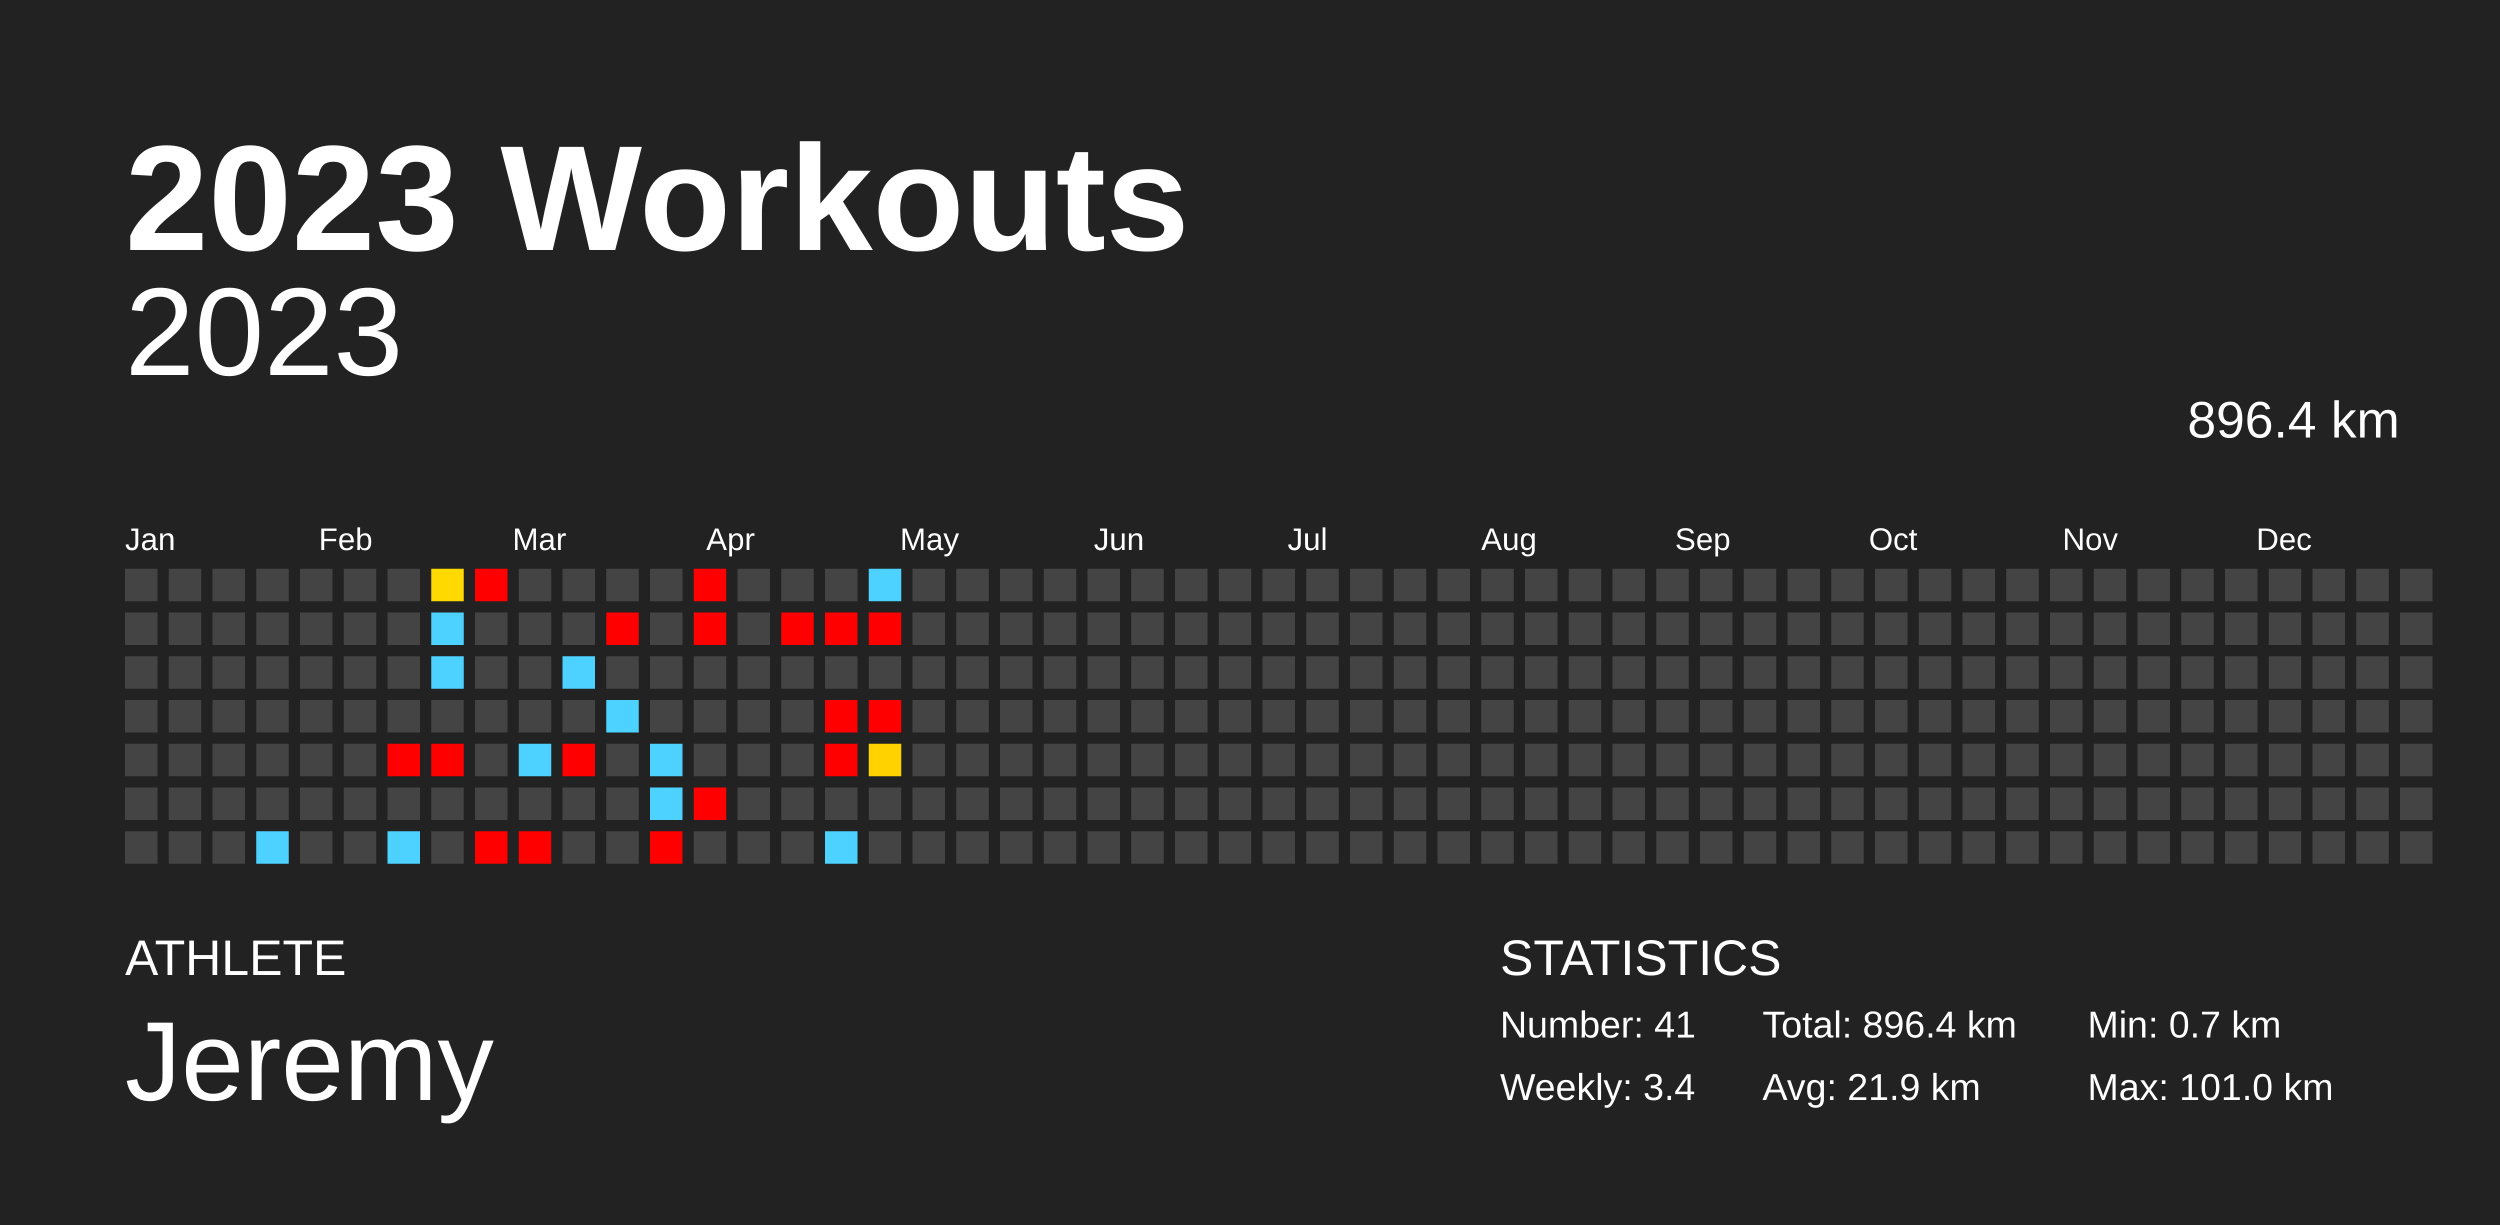
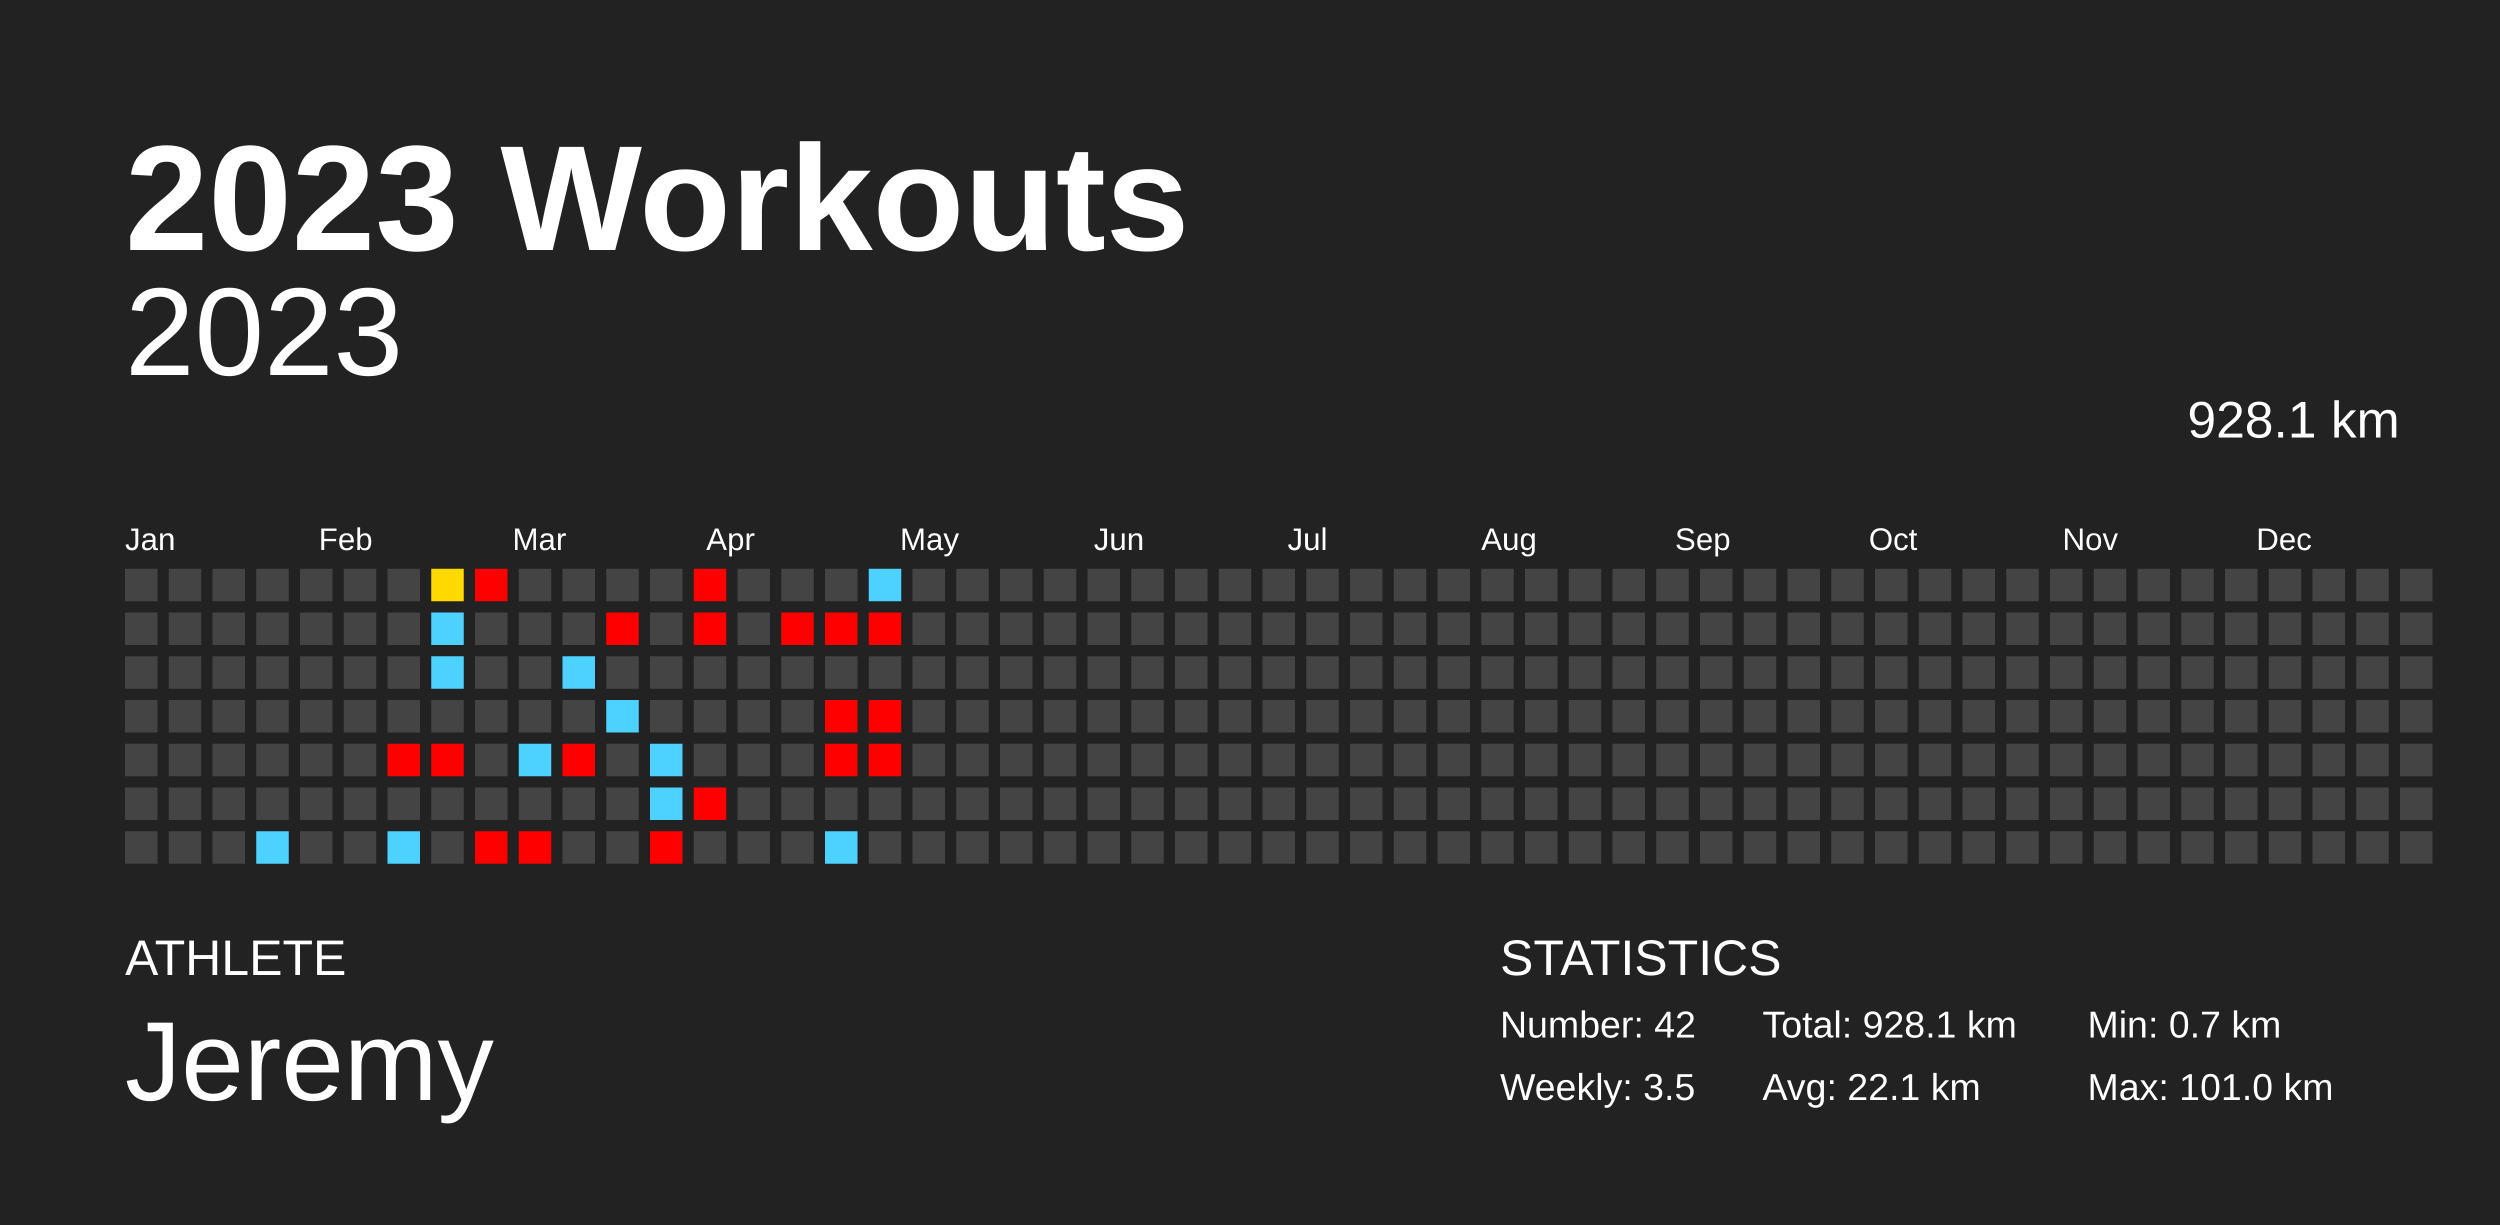
<svg xmlns="http://www.w3.org/2000/svg" baseProfile="full" height="98mm" version="1.1" viewBox="0,0,200,98" width="200mm">
  <defs />
  <rect fill="#222222" height="98" width="200" x="0" y="0" />
  <text fill="#FFFFFF" style="font-size:12px; font-family:Arial; font-weight:bold;" x="10" y="20">2023 Workouts</text>
  <text fill="#FFFFFF" style="font-size:4px; font-family:Arial" x="10" y="78">ATHLETE</text>
  <text fill="#FFFFFF" style="font-size:9px; font-family:Arial" x="10" y="88">Jeremy</text>
  <text fill="#FFFFFF" style="font-size:4px; font-family:Arial" x="120" y="78">STATISTICS</text>
-   <text fill="#FFFFFF" style="font-size:3px; font-family:Arial" x="120" y="83">Number: 41</text>
-   <text fill="#FFFFFF" style="font-size:3px; font-family:Arial" x="120" y="88">Weekly: 3.4</text>
-   <text fill="#FFFFFF" style="font-size:3px; font-family:Arial" x="141" y="83">Total: 896.4 km</text>
-   <text fill="#FFFFFF" style="font-size:3px; font-family:Arial" x="141" y="88">Avg: 21.9 km</text>
+   <text fill="#FFFFFF" style="font-size:3px; font-family:Arial" x="120" y="83">Number: 42</text>
+   <text fill="#FFFFFF" style="font-size:3px; font-family:Arial" x="120" y="88">Weekly: 3.5</text>
+   <text fill="#FFFFFF" style="font-size:3px; font-family:Arial" x="141" y="83">Total: 928.1 km</text>
+   <text fill="#FFFFFF" style="font-size:3px; font-family:Arial" x="141" y="88">Avg: 22.1 km</text>
  <text fill="#FFFFFF" style="font-size:3px; font-family:Arial" x="167" y="83">Min: 0.7 km</text>
  <text fill="#FFFFFF" style="font-size:3px; font-family:Arial" x="167" y="88">Max: 101.0 km</text>
  <text alignment-baseline="hanging" fill="#FFFFFF" style="font-size:10.0px; font-family:Arial;" x="10" y="30">2023</text>
-   <text alignment-baseline="hanging" fill="#FFFFFF" style="font-size:4.125px; font-family:Arial;" x="175" y="35">896.4 km</text>
+   <text alignment-baseline="hanging" fill="#FFFFFF" style="font-size:4.125px; font-family:Arial;" x="175" y="35">928.1 km</text>
  <text fill="#FFFFFF" style="font-size:2.5px; font-family:Arial" x="10.0" y="44">Jan</text>
  <text fill="#FFFFFF" style="font-size:2.5px; font-family:Arial" x="25.5" y="44">Feb</text>
  <text fill="#FFFFFF" style="font-size:2.5px; font-family:Arial" x="41.0" y="44">Mar</text>
  <text fill="#FFFFFF" style="font-size:2.5px; font-family:Arial" x="56.5" y="44">Apr</text>
  <text fill="#FFFFFF" style="font-size:2.5px; font-family:Arial" x="72.0" y="44">May</text>
  <text fill="#FFFFFF" style="font-size:2.5px; font-family:Arial" x="87.5" y="44">Jun</text>
  <text fill="#FFFFFF" style="font-size:2.5px; font-family:Arial" x="103.0" y="44">Jul</text>
  <text fill="#FFFFFF" style="font-size:2.5px; font-family:Arial" x="118.5" y="44">Aug</text>
  <text fill="#FFFFFF" style="font-size:2.5px; font-family:Arial" x="134.0" y="44">Sep</text>
  <text fill="#FFFFFF" style="font-size:2.5px; font-family:Arial" x="149.5" y="44">Oct</text>
  <text fill="#FFFFFF" style="font-size:2.5px; font-family:Arial" x="165.0" y="44">Nov</text>
  <text fill="#FFFFFF" style="font-size:2.5px; font-family:Arial" x="180.5" y="44">Dec</text>
  <rect fill="#444444" height="2.6" width="2.6" x="10.0" y="45.5" />
  <rect fill="#444444" height="2.6" width="2.6" x="10.0" y="49.0" />
  <rect fill="#444444" height="2.6" width="2.6" x="10.0" y="52.5" />
  <rect fill="#444444" height="2.6" width="2.6" x="10.0" y="56.0" />
  <rect fill="#444444" height="2.6" width="2.6" x="10.0" y="59.5" />
  <rect fill="#444444" height="2.6" width="2.6" x="10.0" y="63.0" />
  <rect fill="#444444" height="2.6" width="2.6" x="10.0" y="66.5" />
  <rect fill="#444444" height="2.6" width="2.6" x="13.5" y="45.5" />
  <rect fill="#444444" height="2.6" width="2.6" x="13.5" y="49.0" />
  <rect fill="#444444" height="2.6" width="2.6" x="13.5" y="52.5" />
  <rect fill="#444444" height="2.6" width="2.6" x="13.5" y="56.0" />
  <rect fill="#444444" height="2.6" width="2.6" x="13.5" y="59.5" />
  <rect fill="#444444" height="2.6" width="2.6" x="13.5" y="63.0" />
  <rect fill="#444444" height="2.6" width="2.6" x="13.5" y="66.5" />
  <rect fill="#444444" height="2.6" width="2.6" x="17.0" y="45.5" />
  <rect fill="#444444" height="2.6" width="2.6" x="17.0" y="49.0" />
  <rect fill="#444444" height="2.6" width="2.6" x="17.0" y="52.5" />
  <rect fill="#444444" height="2.6" width="2.6" x="17.0" y="56.0" />
  <rect fill="#444444" height="2.6" width="2.6" x="17.0" y="59.5" />
  <rect fill="#444444" height="2.6" width="2.6" x="17.0" y="63.0" />
  <rect fill="#444444" height="2.6" width="2.6" x="17.0" y="66.5" />
  <rect fill="#444444" height="2.6" width="2.6" x="20.5" y="45.5" />
  <rect fill="#444444" height="2.6" width="2.6" x="20.5" y="49.0" />
  <rect fill="#444444" height="2.6" width="2.6" x="20.5" y="52.5" />
  <rect fill="#444444" height="2.6" width="2.6" x="20.5" y="56.0" />
  <rect fill="#444444" height="2.6" width="2.6" x="20.5" y="59.5" />
  <rect fill="#444444" height="2.6" width="2.6" x="20.5" y="63.0" />
  <rect fill="#4dd2ff" height="2.6" width="2.6" x="20.5" y="66.5" />
  <rect fill="#444444" height="2.6" width="2.6" x="24.0" y="45.5" />
  <rect fill="#444444" height="2.6" width="2.6" x="24.0" y="49.0" />
  <rect fill="#444444" height="2.6" width="2.6" x="24.0" y="52.5" />
  <rect fill="#444444" height="2.6" width="2.6" x="24.0" y="56.0" />
  <rect fill="#444444" height="2.6" width="2.6" x="24.0" y="59.5" />
  <rect fill="#444444" height="2.6" width="2.6" x="24.0" y="63.0" />
  <rect fill="#444444" height="2.6" width="2.6" x="24.0" y="66.5" />
  <rect fill="#444444" height="2.6" width="2.6" x="27.5" y="45.5" />
  <rect fill="#444444" height="2.6" width="2.6" x="27.5" y="49.0" />
  <rect fill="#444444" height="2.6" width="2.6" x="27.5" y="52.5" />
  <rect fill="#444444" height="2.6" width="2.6" x="27.5" y="56.0" />
  <rect fill="#444444" height="2.6" width="2.6" x="27.5" y="59.5" />
  <rect fill="#444444" height="2.6" width="2.6" x="27.5" y="63.0" />
  <rect fill="#444444" height="2.6" width="2.6" x="27.5" y="66.5" />
  <rect fill="#444444" height="2.6" width="2.6" x="31.0" y="45.5" />
  <rect fill="#444444" height="2.6" width="2.6" x="31.0" y="49.0" />
  <rect fill="#444444" height="2.6" width="2.6" x="31.0" y="52.5" />
  <rect fill="#444444" height="2.6" width="2.6" x="31.0" y="56.0" />
  <rect fill="red" height="2.6" width="2.6" x="31.0" y="59.5" />
  <rect fill="#444444" height="2.6" width="2.6" x="31.0" y="63.0" />
  <rect fill="#4dd2ff" height="2.6" width="2.6" x="31.0" y="66.5" />
  <rect fill="#ffd900" height="2.6" width="2.6" x="34.5" y="45.5" />
  <rect fill="#4dd2ff" height="2.6" width="2.6" x="34.5" y="49.0" />
  <rect fill="#4dd2ff" height="2.6" width="2.6" x="34.5" y="52.5" />
  <rect fill="#444444" height="2.6" width="2.6" x="34.5" y="56.0" />
  <rect fill="red" height="2.6" width="2.6" x="34.5" y="59.5" />
  <rect fill="#444444" height="2.6" width="2.6" x="34.5" y="63.0" />
  <rect fill="#444444" height="2.6" width="2.6" x="34.5" y="66.5" />
  <rect fill="red" height="2.6" width="2.6" x="38.0" y="45.5" />
  <rect fill="#444444" height="2.6" width="2.6" x="38.0" y="49.0" />
  <rect fill="#444444" height="2.6" width="2.6" x="38.0" y="52.5" />
  <rect fill="#444444" height="2.6" width="2.6" x="38.0" y="56.0" />
  <rect fill="#444444" height="2.6" width="2.6" x="38.0" y="59.5" />
  <rect fill="#444444" height="2.6" width="2.6" x="38.0" y="63.0" />
  <rect fill="red" height="2.6" width="2.6" x="38.0" y="66.5" />
  <rect fill="#444444" height="2.6" width="2.6" x="41.5" y="45.5" />
  <rect fill="#444444" height="2.6" width="2.6" x="41.5" y="49.0" />
  <rect fill="#444444" height="2.6" width="2.6" x="41.5" y="52.5" />
  <rect fill="#444444" height="2.6" width="2.6" x="41.5" y="56.0" />
  <rect fill="#4dd2ff" height="2.6" width="2.6" x="41.5" y="59.5" />
  <rect fill="#444444" height="2.6" width="2.6" x="41.5" y="63.0" />
  <rect fill="red" height="2.6" width="2.6" x="41.5" y="66.5" />
  <rect fill="#444444" height="2.6" width="2.6" x="45.0" y="45.5" />
  <rect fill="#444444" height="2.6" width="2.6" x="45.0" y="49.0" />
  <rect fill="#4dd2ff" height="2.6" width="2.6" x="45.0" y="52.5" />
  <rect fill="#444444" height="2.6" width="2.6" x="45.0" y="56.0" />
  <rect fill="red" height="2.6" width="2.6" x="45.0" y="59.5" />
  <rect fill="#444444" height="2.6" width="2.6" x="45.0" y="63.0" />
  <rect fill="#444444" height="2.6" width="2.6" x="45.0" y="66.5" />
  <rect fill="#444444" height="2.6" width="2.6" x="48.5" y="45.5" />
  <rect fill="red" height="2.6" width="2.6" x="48.5" y="49.0" />
  <rect fill="#444444" height="2.6" width="2.6" x="48.5" y="52.5" />
  <rect fill="#4dd2ff" height="2.6" width="2.6" x="48.5" y="56.0" />
  <rect fill="#444444" height="2.6" width="2.6" x="48.5" y="59.5" />
  <rect fill="#444444" height="2.6" width="2.6" x="48.5" y="63.0" />
  <rect fill="#444444" height="2.6" width="2.6" x="48.5" y="66.5" />
  <rect fill="#444444" height="2.6" width="2.6" x="52.0" y="45.5" />
  <rect fill="#444444" height="2.6" width="2.6" x="52.0" y="49.0" />
  <rect fill="#444444" height="2.6" width="2.6" x="52.0" y="52.5" />
  <rect fill="#444444" height="2.6" width="2.6" x="52.0" y="56.0" />
  <rect fill="#4dd2ff" height="2.6" width="2.6" x="52.0" y="59.5" />
  <rect fill="#4dd2ff" height="2.6" width="2.6" x="52.0" y="63.0" />
  <rect fill="red" height="2.6" width="2.6" x="52.0" y="66.5" />
  <rect fill="red" height="2.6" width="2.6" x="55.5" y="45.5" />
  <rect fill="red" height="2.6" width="2.6" x="55.5" y="49.0" />
  <rect fill="#444444" height="2.6" width="2.6" x="55.5" y="52.5" />
  <rect fill="#444444" height="2.6" width="2.6" x="55.5" y="56.0" />
  <rect fill="#444444" height="2.6" width="2.6" x="55.5" y="59.5" />
  <rect fill="red" height="2.6" width="2.6" x="55.5" y="63.0" />
  <rect fill="#444444" height="2.6" width="2.6" x="55.5" y="66.5" />
  <rect fill="#444444" height="2.6" width="2.6" x="59.0" y="45.5" />
  <rect fill="#444444" height="2.6" width="2.6" x="59.0" y="49.0" />
  <rect fill="#444444" height="2.6" width="2.6" x="59.0" y="52.5" />
  <rect fill="#444444" height="2.6" width="2.6" x="59.0" y="56.0" />
  <rect fill="#444444" height="2.6" width="2.6" x="59.0" y="59.5" />
  <rect fill="#444444" height="2.6" width="2.6" x="59.0" y="63.0" />
  <rect fill="#444444" height="2.6" width="2.6" x="59.0" y="66.5" />
  <rect fill="#444444" height="2.6" width="2.6" x="62.5" y="45.5" />
  <rect fill="red" height="2.6" width="2.6" x="62.5" y="49.0" />
  <rect fill="#444444" height="2.6" width="2.6" x="62.5" y="52.5" />
  <rect fill="#444444" height="2.6" width="2.6" x="62.5" y="56.0" />
  <rect fill="#444444" height="2.6" width="2.6" x="62.5" y="59.5" />
  <rect fill="#444444" height="2.6" width="2.6" x="62.5" y="63.0" />
  <rect fill="#444444" height="2.6" width="2.6" x="62.5" y="66.5" />
  <rect fill="#444444" height="2.6" width="2.6" x="66.0" y="45.5" />
  <rect fill="red" height="2.6" width="2.6" x="66.0" y="49.0" />
  <rect fill="#444444" height="2.6" width="2.6" x="66.0" y="52.5" />
  <rect fill="red" height="2.6" width="2.6" x="66.0" y="56.0" />
  <rect fill="red" height="2.6" width="2.6" x="66.0" y="59.5" />
  <rect fill="#444444" height="2.6" width="2.6" x="66.0" y="63.0" />
  <rect fill="#4dd2ff" height="2.6" width="2.6" x="66.0" y="66.5" />
  <rect fill="#4dd2ff" height="2.6" width="2.6" x="69.5" y="45.5" />
  <rect fill="red" height="2.6" width="2.6" x="69.5" y="49.0" />
  <rect fill="#444444" height="2.6" width="2.6" x="69.5" y="52.5" />
  <rect fill="red" height="2.6" width="2.6" x="69.5" y="56.0" />
-   <rect fill="#ffd200" height="2.6" width="2.6" x="69.5" y="59.5" />
+   <rect fill="red" height="2.6" width="2.6" x="69.5" y="59.5" />
  <rect fill="#444444" height="2.6" width="2.6" x="69.5" y="63.0" />
  <rect fill="#444444" height="2.6" width="2.6" x="69.5" y="66.5" />
  <rect fill="#444444" height="2.6" width="2.6" x="73.0" y="45.5" />
  <rect fill="#444444" height="2.6" width="2.6" x="73.0" y="49.0" />
  <rect fill="#444444" height="2.6" width="2.6" x="73.0" y="52.5" />
  <rect fill="#444444" height="2.6" width="2.6" x="73.0" y="56.0" />
  <rect fill="#444444" height="2.6" width="2.6" x="73.0" y="59.5" />
  <rect fill="#444444" height="2.6" width="2.6" x="73.0" y="63.0" />
  <rect fill="#444444" height="2.6" width="2.6" x="73.0" y="66.5" />
  <rect fill="#444444" height="2.6" width="2.6" x="76.5" y="45.5" />
  <rect fill="#444444" height="2.6" width="2.6" x="76.5" y="49.0" />
  <rect fill="#444444" height="2.6" width="2.6" x="76.5" y="52.5" />
  <rect fill="#444444" height="2.6" width="2.6" x="76.5" y="56.0" />
  <rect fill="#444444" height="2.6" width="2.6" x="76.5" y="59.5" />
  <rect fill="#444444" height="2.6" width="2.6" x="76.5" y="63.0" />
  <rect fill="#444444" height="2.6" width="2.6" x="76.5" y="66.5" />
  <rect fill="#444444" height="2.6" width="2.6" x="80.0" y="45.5" />
  <rect fill="#444444" height="2.6" width="2.6" x="80.0" y="49.0" />
  <rect fill="#444444" height="2.6" width="2.6" x="80.0" y="52.5" />
  <rect fill="#444444" height="2.6" width="2.6" x="80.0" y="56.0" />
  <rect fill="#444444" height="2.6" width="2.6" x="80.0" y="59.5" />
  <rect fill="#444444" height="2.6" width="2.6" x="80.0" y="63.0" />
  <rect fill="#444444" height="2.6" width="2.6" x="80.0" y="66.5" />
  <rect fill="#444444" height="2.6" width="2.6" x="83.5" y="45.5" />
  <rect fill="#444444" height="2.6" width="2.6" x="83.5" y="49.0" />
  <rect fill="#444444" height="2.6" width="2.6" x="83.5" y="52.5" />
  <rect fill="#444444" height="2.6" width="2.6" x="83.5" y="56.0" />
  <rect fill="#444444" height="2.6" width="2.6" x="83.5" y="59.5" />
  <rect fill="#444444" height="2.6" width="2.6" x="83.5" y="63.0" />
  <rect fill="#444444" height="2.6" width="2.6" x="83.5" y="66.5" />
  <rect fill="#444444" height="2.6" width="2.6" x="87.0" y="45.5" />
  <rect fill="#444444" height="2.6" width="2.6" x="87.0" y="49.0" />
  <rect fill="#444444" height="2.6" width="2.6" x="87.0" y="52.5" />
  <rect fill="#444444" height="2.6" width="2.6" x="87.0" y="56.0" />
  <rect fill="#444444" height="2.6" width="2.6" x="87.0" y="59.5" />
  <rect fill="#444444" height="2.6" width="2.6" x="87.0" y="63.0" />
  <rect fill="#444444" height="2.6" width="2.6" x="87.0" y="66.5" />
  <rect fill="#444444" height="2.6" width="2.6" x="90.5" y="45.5" />
  <rect fill="#444444" height="2.6" width="2.6" x="90.5" y="49.0" />
  <rect fill="#444444" height="2.6" width="2.6" x="90.5" y="52.5" />
  <rect fill="#444444" height="2.6" width="2.6" x="90.5" y="56.0" />
  <rect fill="#444444" height="2.6" width="2.6" x="90.5" y="59.5" />
  <rect fill="#444444" height="2.6" width="2.6" x="90.5" y="63.0" />
  <rect fill="#444444" height="2.6" width="2.6" x="90.5" y="66.5" />
  <rect fill="#444444" height="2.6" width="2.6" x="94.0" y="45.5" />
  <rect fill="#444444" height="2.6" width="2.6" x="94.0" y="49.0" />
  <rect fill="#444444" height="2.6" width="2.6" x="94.0" y="52.5" />
  <rect fill="#444444" height="2.6" width="2.6" x="94.0" y="56.0" />
  <rect fill="#444444" height="2.6" width="2.6" x="94.0" y="59.5" />
  <rect fill="#444444" height="2.6" width="2.6" x="94.0" y="63.0" />
  <rect fill="#444444" height="2.6" width="2.6" x="94.0" y="66.5" />
  <rect fill="#444444" height="2.6" width="2.6" x="97.5" y="45.5" />
  <rect fill="#444444" height="2.6" width="2.6" x="97.5" y="49.0" />
  <rect fill="#444444" height="2.6" width="2.6" x="97.5" y="52.5" />
  <rect fill="#444444" height="2.6" width="2.6" x="97.5" y="56.0" />
  <rect fill="#444444" height="2.6" width="2.6" x="97.5" y="59.5" />
  <rect fill="#444444" height="2.6" width="2.6" x="97.5" y="63.0" />
  <rect fill="#444444" height="2.6" width="2.6" x="97.5" y="66.5" />
  <rect fill="#444444" height="2.6" width="2.6" x="101.0" y="45.5" />
  <rect fill="#444444" height="2.6" width="2.6" x="101.0" y="49.0" />
  <rect fill="#444444" height="2.6" width="2.6" x="101.0" y="52.5" />
  <rect fill="#444444" height="2.6" width="2.6" x="101.0" y="56.0" />
  <rect fill="#444444" height="2.6" width="2.6" x="101.0" y="59.5" />
  <rect fill="#444444" height="2.6" width="2.6" x="101.0" y="63.0" />
  <rect fill="#444444" height="2.6" width="2.6" x="101.0" y="66.5" />
  <rect fill="#444444" height="2.6" width="2.6" x="104.5" y="45.5" />
  <rect fill="#444444" height="2.6" width="2.6" x="104.5" y="49.0" />
  <rect fill="#444444" height="2.6" width="2.6" x="104.5" y="52.5" />
  <rect fill="#444444" height="2.6" width="2.6" x="104.5" y="56.0" />
  <rect fill="#444444" height="2.6" width="2.6" x="104.5" y="59.5" />
  <rect fill="#444444" height="2.6" width="2.6" x="104.5" y="63.0" />
  <rect fill="#444444" height="2.6" width="2.6" x="104.5" y="66.5" />
  <rect fill="#444444" height="2.6" width="2.6" x="108.0" y="45.5" />
  <rect fill="#444444" height="2.6" width="2.6" x="108.0" y="49.0" />
  <rect fill="#444444" height="2.6" width="2.6" x="108.0" y="52.5" />
  <rect fill="#444444" height="2.6" width="2.6" x="108.0" y="56.0" />
  <rect fill="#444444" height="2.6" width="2.6" x="108.0" y="59.5" />
  <rect fill="#444444" height="2.6" width="2.6" x="108.0" y="63.0" />
  <rect fill="#444444" height="2.6" width="2.6" x="108.0" y="66.5" />
  <rect fill="#444444" height="2.6" width="2.6" x="111.5" y="45.5" />
  <rect fill="#444444" height="2.6" width="2.6" x="111.5" y="49.0" />
  <rect fill="#444444" height="2.6" width="2.6" x="111.5" y="52.5" />
  <rect fill="#444444" height="2.6" width="2.6" x="111.5" y="56.0" />
  <rect fill="#444444" height="2.6" width="2.6" x="111.5" y="59.5" />
  <rect fill="#444444" height="2.6" width="2.6" x="111.5" y="63.0" />
  <rect fill="#444444" height="2.6" width="2.6" x="111.5" y="66.5" />
  <rect fill="#444444" height="2.6" width="2.6" x="115.0" y="45.5" />
  <rect fill="#444444" height="2.6" width="2.6" x="115.0" y="49.0" />
  <rect fill="#444444" height="2.6" width="2.6" x="115.0" y="52.5" />
  <rect fill="#444444" height="2.6" width="2.6" x="115.0" y="56.0" />
  <rect fill="#444444" height="2.6" width="2.6" x="115.0" y="59.5" />
  <rect fill="#444444" height="2.6" width="2.6" x="115.0" y="63.0" />
  <rect fill="#444444" height="2.6" width="2.6" x="115.0" y="66.5" />
  <rect fill="#444444" height="2.6" width="2.6" x="118.5" y="45.5" />
  <rect fill="#444444" height="2.6" width="2.6" x="118.5" y="49.0" />
  <rect fill="#444444" height="2.6" width="2.6" x="118.5" y="52.5" />
  <rect fill="#444444" height="2.6" width="2.6" x="118.5" y="56.0" />
  <rect fill="#444444" height="2.6" width="2.6" x="118.5" y="59.5" />
  <rect fill="#444444" height="2.6" width="2.6" x="118.5" y="63.0" />
  <rect fill="#444444" height="2.6" width="2.6" x="118.5" y="66.5" />
  <rect fill="#444444" height="2.6" width="2.6" x="122.0" y="45.5" />
  <rect fill="#444444" height="2.6" width="2.6" x="122.0" y="49.0" />
  <rect fill="#444444" height="2.6" width="2.6" x="122.0" y="52.5" />
  <rect fill="#444444" height="2.6" width="2.6" x="122.0" y="56.0" />
  <rect fill="#444444" height="2.6" width="2.6" x="122.0" y="59.5" />
  <rect fill="#444444" height="2.6" width="2.6" x="122.0" y="63.0" />
  <rect fill="#444444" height="2.6" width="2.6" x="122.0" y="66.5" />
  <rect fill="#444444" height="2.6" width="2.6" x="125.5" y="45.5" />
  <rect fill="#444444" height="2.6" width="2.6" x="125.5" y="49.0" />
  <rect fill="#444444" height="2.6" width="2.6" x="125.5" y="52.5" />
  <rect fill="#444444" height="2.6" width="2.6" x="125.5" y="56.0" />
  <rect fill="#444444" height="2.6" width="2.6" x="125.5" y="59.5" />
  <rect fill="#444444" height="2.6" width="2.6" x="125.5" y="63.0" />
  <rect fill="#444444" height="2.6" width="2.6" x="125.5" y="66.5" />
  <rect fill="#444444" height="2.6" width="2.6" x="129.0" y="45.5" />
  <rect fill="#444444" height="2.6" width="2.6" x="129.0" y="49.0" />
  <rect fill="#444444" height="2.6" width="2.6" x="129.0" y="52.5" />
  <rect fill="#444444" height="2.6" width="2.6" x="129.0" y="56.0" />
  <rect fill="#444444" height="2.6" width="2.6" x="129.0" y="59.5" />
  <rect fill="#444444" height="2.6" width="2.6" x="129.0" y="63.0" />
  <rect fill="#444444" height="2.6" width="2.6" x="129.0" y="66.5" />
  <rect fill="#444444" height="2.6" width="2.6" x="132.5" y="45.5" />
  <rect fill="#444444" height="2.6" width="2.6" x="132.5" y="49.0" />
  <rect fill="#444444" height="2.6" width="2.6" x="132.5" y="52.5" />
  <rect fill="#444444" height="2.6" width="2.6" x="132.5" y="56.0" />
  <rect fill="#444444" height="2.6" width="2.6" x="132.5" y="59.5" />
  <rect fill="#444444" height="2.6" width="2.6" x="132.5" y="63.0" />
  <rect fill="#444444" height="2.6" width="2.6" x="132.5" y="66.5" />
  <rect fill="#444444" height="2.6" width="2.6" x="136.0" y="45.5" />
  <rect fill="#444444" height="2.6" width="2.6" x="136.0" y="49.0" />
  <rect fill="#444444" height="2.6" width="2.6" x="136.0" y="52.5" />
  <rect fill="#444444" height="2.6" width="2.6" x="136.0" y="56.0" />
  <rect fill="#444444" height="2.6" width="2.6" x="136.0" y="59.5" />
  <rect fill="#444444" height="2.6" width="2.6" x="136.0" y="63.0" />
  <rect fill="#444444" height="2.6" width="2.6" x="136.0" y="66.5" />
  <rect fill="#444444" height="2.6" width="2.6" x="139.5" y="45.5" />
  <rect fill="#444444" height="2.6" width="2.6" x="139.5" y="49.0" />
  <rect fill="#444444" height="2.6" width="2.6" x="139.5" y="52.5" />
  <rect fill="#444444" height="2.6" width="2.6" x="139.5" y="56.0" />
  <rect fill="#444444" height="2.6" width="2.6" x="139.5" y="59.5" />
  <rect fill="#444444" height="2.6" width="2.6" x="139.5" y="63.0" />
  <rect fill="#444444" height="2.6" width="2.6" x="139.5" y="66.5" />
  <rect fill="#444444" height="2.6" width="2.6" x="143.0" y="45.5" />
  <rect fill="#444444" height="2.6" width="2.6" x="143.0" y="49.0" />
  <rect fill="#444444" height="2.6" width="2.6" x="143.0" y="52.5" />
  <rect fill="#444444" height="2.6" width="2.6" x="143.0" y="56.0" />
  <rect fill="#444444" height="2.6" width="2.6" x="143.0" y="59.5" />
  <rect fill="#444444" height="2.6" width="2.6" x="143.0" y="63.0" />
  <rect fill="#444444" height="2.6" width="2.6" x="143.0" y="66.5" />
  <rect fill="#444444" height="2.6" width="2.6" x="146.5" y="45.5" />
  <rect fill="#444444" height="2.6" width="2.6" x="146.5" y="49.0" />
  <rect fill="#444444" height="2.6" width="2.6" x="146.5" y="52.5" />
  <rect fill="#444444" height="2.6" width="2.6" x="146.5" y="56.0" />
  <rect fill="#444444" height="2.6" width="2.6" x="146.5" y="59.5" />
  <rect fill="#444444" height="2.6" width="2.6" x="146.5" y="63.0" />
  <rect fill="#444444" height="2.6" width="2.6" x="146.5" y="66.5" />
  <rect fill="#444444" height="2.6" width="2.6" x="150.0" y="45.5" />
  <rect fill="#444444" height="2.6" width="2.6" x="150.0" y="49.0" />
  <rect fill="#444444" height="2.6" width="2.6" x="150.0" y="52.5" />
  <rect fill="#444444" height="2.6" width="2.6" x="150.0" y="56.0" />
  <rect fill="#444444" height="2.6" width="2.6" x="150.0" y="59.5" />
  <rect fill="#444444" height="2.6" width="2.6" x="150.0" y="63.0" />
  <rect fill="#444444" height="2.6" width="2.6" x="150.0" y="66.5" />
  <rect fill="#444444" height="2.6" width="2.6" x="153.5" y="45.5" />
  <rect fill="#444444" height="2.6" width="2.6" x="153.5" y="49.0" />
  <rect fill="#444444" height="2.6" width="2.6" x="153.5" y="52.5" />
  <rect fill="#444444" height="2.6" width="2.6" x="153.5" y="56.0" />
  <rect fill="#444444" height="2.6" width="2.6" x="153.5" y="59.5" />
  <rect fill="#444444" height="2.6" width="2.6" x="153.5" y="63.0" />
  <rect fill="#444444" height="2.6" width="2.6" x="153.5" y="66.5" />
  <rect fill="#444444" height="2.6" width="2.6" x="157.0" y="45.5" />
  <rect fill="#444444" height="2.6" width="2.6" x="157.0" y="49.0" />
  <rect fill="#444444" height="2.6" width="2.6" x="157.0" y="52.5" />
  <rect fill="#444444" height="2.6" width="2.6" x="157.0" y="56.0" />
  <rect fill="#444444" height="2.6" width="2.6" x="157.0" y="59.5" />
  <rect fill="#444444" height="2.6" width="2.6" x="157.0" y="63.0" />
  <rect fill="#444444" height="2.6" width="2.6" x="157.0" y="66.5" />
  <rect fill="#444444" height="2.6" width="2.6" x="160.5" y="45.5" />
  <rect fill="#444444" height="2.6" width="2.6" x="160.5" y="49.0" />
  <rect fill="#444444" height="2.6" width="2.6" x="160.5" y="52.5" />
  <rect fill="#444444" height="2.6" width="2.6" x="160.5" y="56.0" />
  <rect fill="#444444" height="2.6" width="2.6" x="160.5" y="59.5" />
  <rect fill="#444444" height="2.6" width="2.6" x="160.5" y="63.0" />
  <rect fill="#444444" height="2.6" width="2.6" x="160.5" y="66.5" />
  <rect fill="#444444" height="2.6" width="2.6" x="164.0" y="45.5" />
  <rect fill="#444444" height="2.6" width="2.6" x="164.0" y="49.0" />
  <rect fill="#444444" height="2.6" width="2.6" x="164.0" y="52.5" />
  <rect fill="#444444" height="2.6" width="2.6" x="164.0" y="56.0" />
  <rect fill="#444444" height="2.6" width="2.6" x="164.0" y="59.5" />
  <rect fill="#444444" height="2.6" width="2.6" x="164.0" y="63.0" />
  <rect fill="#444444" height="2.6" width="2.6" x="164.0" y="66.5" />
  <rect fill="#444444" height="2.6" width="2.6" x="167.5" y="45.5" />
  <rect fill="#444444" height="2.6" width="2.6" x="167.5" y="49.0" />
  <rect fill="#444444" height="2.6" width="2.6" x="167.5" y="52.5" />
  <rect fill="#444444" height="2.6" width="2.6" x="167.5" y="56.0" />
  <rect fill="#444444" height="2.6" width="2.6" x="167.5" y="59.5" />
  <rect fill="#444444" height="2.6" width="2.6" x="167.5" y="63.0" />
  <rect fill="#444444" height="2.6" width="2.6" x="167.5" y="66.5" />
  <rect fill="#444444" height="2.6" width="2.6" x="171.0" y="45.5" />
  <rect fill="#444444" height="2.6" width="2.6" x="171.0" y="49.0" />
  <rect fill="#444444" height="2.6" width="2.6" x="171.0" y="52.5" />
  <rect fill="#444444" height="2.6" width="2.6" x="171.0" y="56.0" />
  <rect fill="#444444" height="2.6" width="2.6" x="171.0" y="59.5" />
  <rect fill="#444444" height="2.6" width="2.6" x="171.0" y="63.0" />
  <rect fill="#444444" height="2.6" width="2.6" x="171.0" y="66.5" />
  <rect fill="#444444" height="2.6" width="2.6" x="174.5" y="45.5" />
  <rect fill="#444444" height="2.6" width="2.6" x="174.5" y="49.0" />
  <rect fill="#444444" height="2.6" width="2.6" x="174.5" y="52.5" />
  <rect fill="#444444" height="2.6" width="2.6" x="174.5" y="56.0" />
  <rect fill="#444444" height="2.6" width="2.6" x="174.5" y="59.5" />
  <rect fill="#444444" height="2.6" width="2.6" x="174.5" y="63.0" />
  <rect fill="#444444" height="2.6" width="2.6" x="174.5" y="66.5" />
  <rect fill="#444444" height="2.6" width="2.6" x="178.0" y="45.5" />
  <rect fill="#444444" height="2.6" width="2.6" x="178.0" y="49.0" />
  <rect fill="#444444" height="2.6" width="2.6" x="178.0" y="52.5" />
  <rect fill="#444444" height="2.6" width="2.6" x="178.0" y="56.0" />
  <rect fill="#444444" height="2.6" width="2.6" x="178.0" y="59.5" />
  <rect fill="#444444" height="2.6" width="2.6" x="178.0" y="63.0" />
  <rect fill="#444444" height="2.6" width="2.6" x="178.0" y="66.5" />
  <rect fill="#444444" height="2.6" width="2.6" x="181.5" y="45.5" />
  <rect fill="#444444" height="2.6" width="2.6" x="181.5" y="49.0" />
  <rect fill="#444444" height="2.6" width="2.6" x="181.5" y="52.5" />
  <rect fill="#444444" height="2.6" width="2.6" x="181.5" y="56.0" />
  <rect fill="#444444" height="2.6" width="2.6" x="181.5" y="59.5" />
  <rect fill="#444444" height="2.6" width="2.6" x="181.5" y="63.0" />
  <rect fill="#444444" height="2.6" width="2.6" x="181.5" y="66.5" />
  <rect fill="#444444" height="2.6" width="2.6" x="185.0" y="45.5" />
  <rect fill="#444444" height="2.6" width="2.6" x="185.0" y="49.0" />
  <rect fill="#444444" height="2.6" width="2.6" x="185.0" y="52.5" />
  <rect fill="#444444" height="2.6" width="2.6" x="185.0" y="56.0" />
  <rect fill="#444444" height="2.6" width="2.6" x="185.0" y="59.5" />
  <rect fill="#444444" height="2.6" width="2.6" x="185.0" y="63.0" />
  <rect fill="#444444" height="2.6" width="2.6" x="185.0" y="66.5" />
  <rect fill="#444444" height="2.6" width="2.6" x="188.5" y="45.5" />
  <rect fill="#444444" height="2.6" width="2.6" x="188.5" y="49.0" />
  <rect fill="#444444" height="2.6" width="2.6" x="188.5" y="52.5" />
  <rect fill="#444444" height="2.6" width="2.6" x="188.5" y="56.0" />
  <rect fill="#444444" height="2.6" width="2.6" x="188.5" y="59.5" />
  <rect fill="#444444" height="2.6" width="2.6" x="188.5" y="63.0" />
  <rect fill="#444444" height="2.6" width="2.6" x="188.5" y="66.5" />
  <rect fill="#444444" height="2.6" width="2.6" x="192.0" y="45.5" />
  <rect fill="#444444" height="2.6" width="2.6" x="192.0" y="49.0" />
  <rect fill="#444444" height="2.6" width="2.6" x="192.0" y="52.5" />
  <rect fill="#444444" height="2.6" width="2.6" x="192.0" y="56.0" />
  <rect fill="#444444" height="2.6" width="2.6" x="192.0" y="59.5" />
  <rect fill="#444444" height="2.6" width="2.6" x="192.0" y="63.0" />
  <rect fill="#444444" height="2.6" width="2.6" x="192.0" y="66.5" />
</svg>
